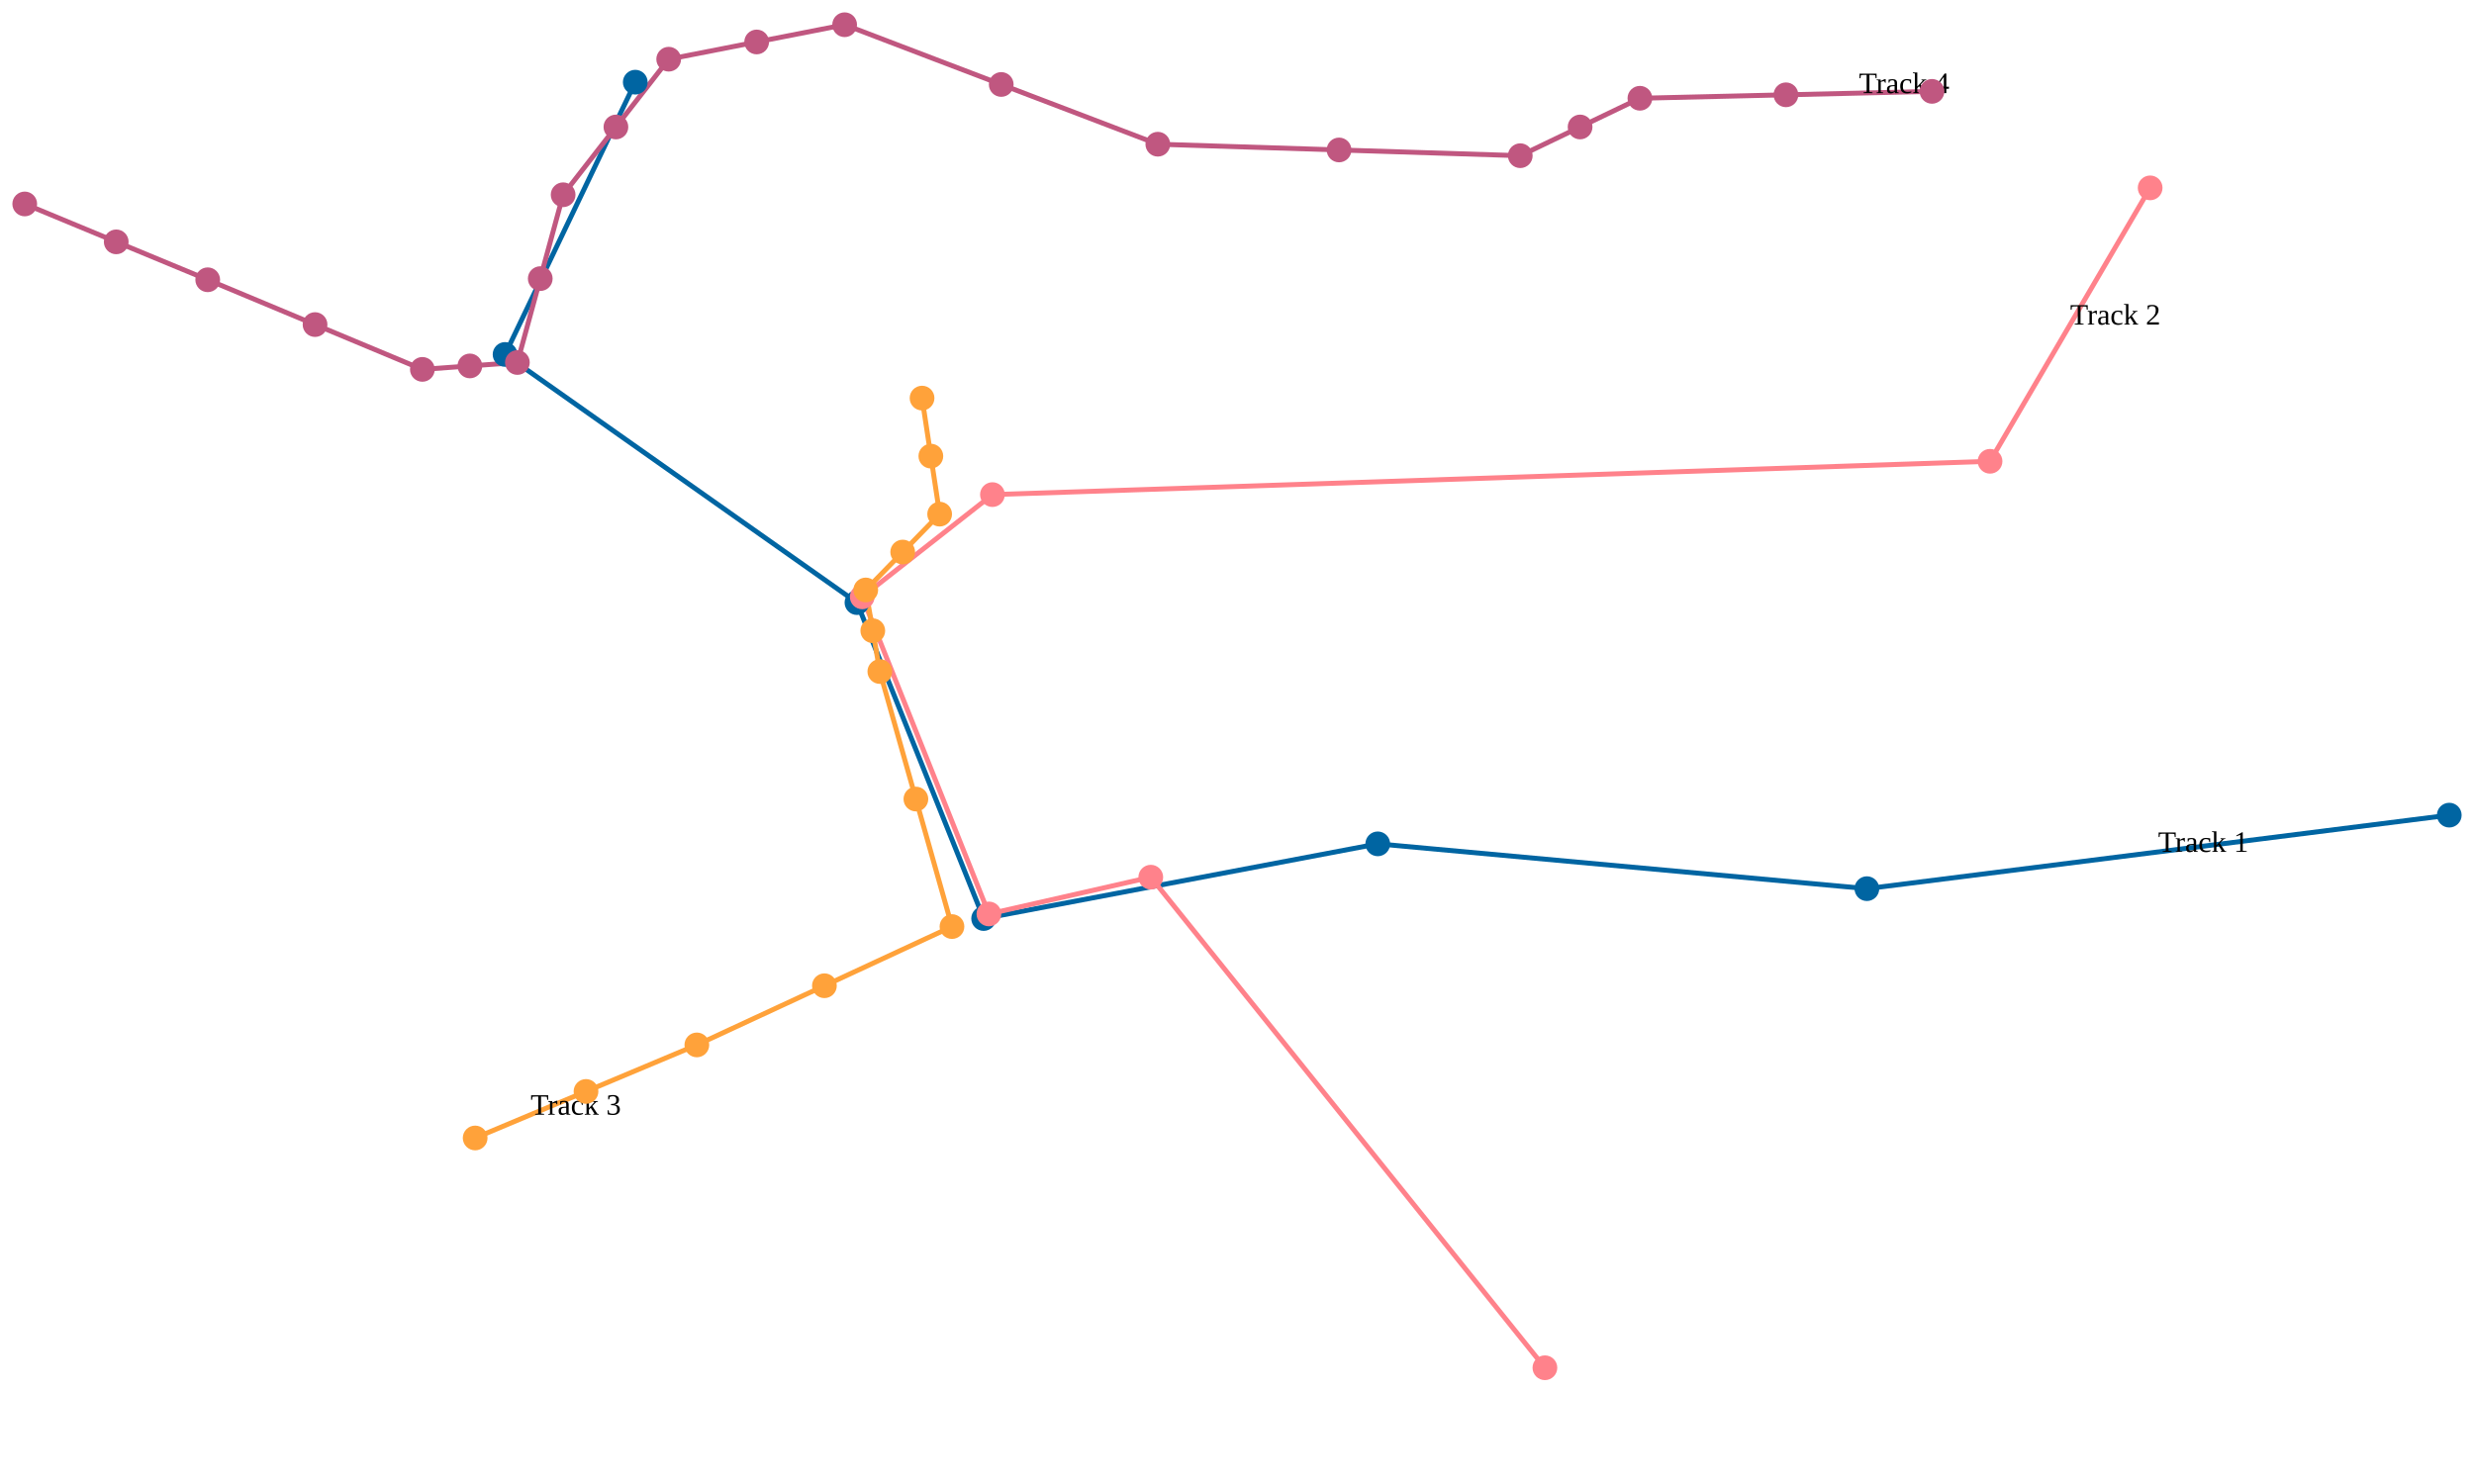
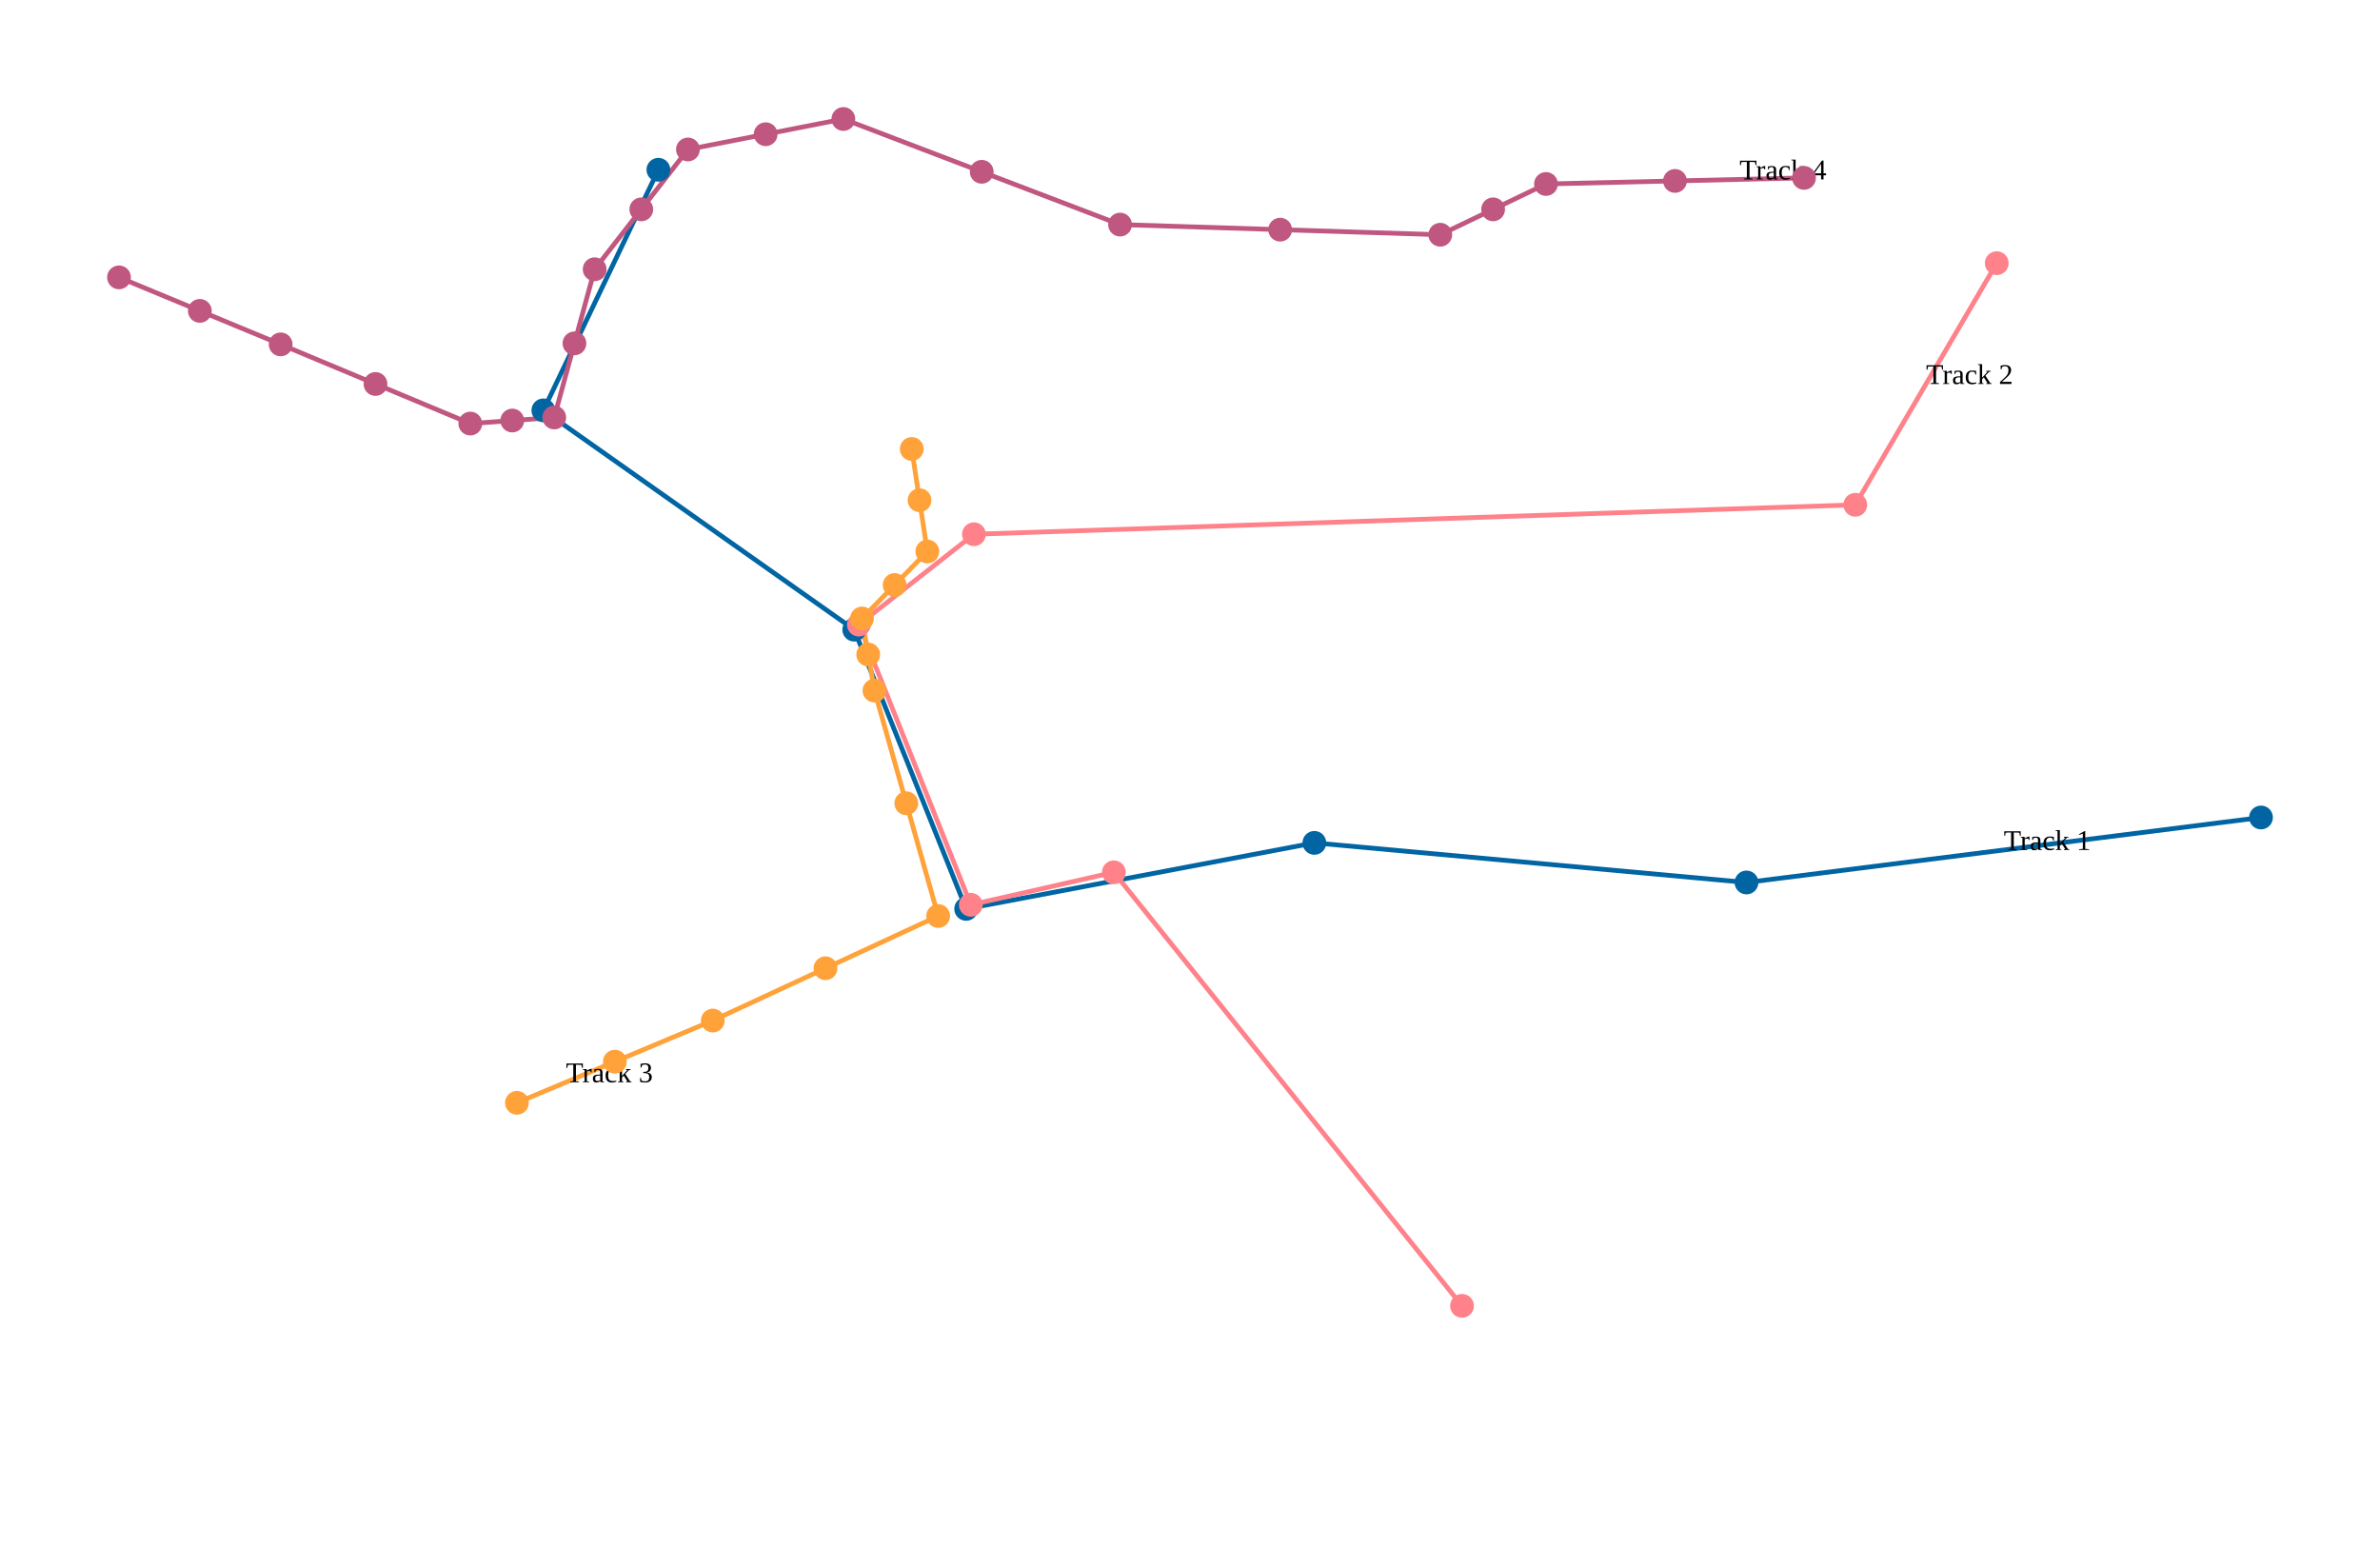
- <svg xmlns="http://www.w3.org/2000/svg" width="1000" height="600">
-   <path d="M990 329.571,754.601 359.299,556.894 341.183,397.591 371.376,346.386 243.638,204.151 143.307,256.778 33.224" style="stroke: #0065a2; stroke-width: 2; fill: none" />
-   <text x="872.3" y="344.435">Track 1</text>
-   <path d="M869.1 75.957,804.383 186.505,401.147 199.976,348.52 241.316,399.724 369.518,465.152 354.654,624.456 553.001" style="stroke: #ff828b; stroke-width: 2; fill: none" />
-   <text x="836.742" y="131.231">Track 2</text>
-   <path d="M192.061 460.098,236.865 441.285,281.669 422.472,333.229 398.55,384.79 374.628,370.21 323.068,355.631 271.508,352.787 255.018,349.942 238.529,364.877 223.2,379.811 207.872,376.255 184.415,372.7 160.958" style="stroke: #ffa23a; stroke-width: 2; fill: none" />
-   <text x="214.463" y="450.691">Track 3</text>
-   <path d="M780.914 36.94,721.887 38.333,662.859 39.727,638.679 51.339,614.499 62.951,541.248 60.629,467.997 58.306,404.702 34.153,341.408 10,305.849 16.967,270.29 23.934,248.955 51.339,227.62 78.744,218.374 112.651,209.129 146.559,189.927 147.952,170.726 149.346,127.344 131.231,83.962 113.116,46.981 97.788,10 82.459" style="stroke: #c05780; stroke-width: 2; fill: none" />
-   <text x="751.401" y="37.637">Track 4</text>
-   <circle cx="990" cy="329.571" r="1" style="stroke: none; fill: #0065a2; r: 5px" />
-   <circle cx="754.601" cy="359.299" r="1" style="stroke: none; fill: #0065a2; r: 5px" />
-   <circle cx="556.894" cy="341.183" r="1" style="stroke: none; fill: #0065a2; r: 5px" />
-   <circle cx="397.591" cy="371.376" r="1" style="stroke: none; fill: #0065a2; r: 5px" />
-   <circle cx="346.386" cy="243.638" r="1" style="stroke: none; fill: #0065a2; r: 5px" />
-   <circle cx="204.151" cy="143.307" r="1" style="stroke: none; fill: #0065a2; r: 5px" />
-   <circle cx="256.778" cy="33.224" r="1" style="stroke: none; fill: #0065a2; r: 5px" />
-   <circle cx="869.1" cy="75.957" r="1" style="stroke: none; fill: #ff828b; r: 5px" />
-   <circle cx="804.383" cy="186.505" r="1" style="stroke: none; fill: #ff828b; r: 5px" />
-   <circle cx="401.147" cy="199.976" r="1" style="stroke: none; fill: #ff828b; r: 5px" />
-   <circle cx="348.52" cy="241.316" r="1" style="stroke: none; fill: #ff828b; r: 5px" />
-   <circle cx="399.724" cy="369.518" r="1" style="stroke: none; fill: #ff828b; r: 5px" />
-   <circle cx="465.152" cy="354.654" r="1" style="stroke: none; fill: #ff828b; r: 5px" />
-   <circle cx="624.456" cy="553.001" r="1" style="stroke: none; fill: #ff828b; r: 5px" />
-   <circle cx="192.061" cy="460.098" r="1" style="stroke: none; fill: #ffa23a; r: 5px" />
-   <circle cx="236.865" cy="441.285" r="1" style="stroke: none; fill: #ffa23a; r: 5px" />
-   <circle cx="281.669" cy="422.472" r="1" style="stroke: none; fill: #ffa23a; r: 5px" />
-   <circle cx="333.229" cy="398.55" r="1" style="stroke: none; fill: #ffa23a; r: 5px" />
-   <circle cx="384.79" cy="374.628" r="1" style="stroke: none; fill: #ffa23a; r: 5px" />
-   <circle cx="370.21" cy="323.068" r="1" style="stroke: none; fill: #ffa23a; r: 5px" />
-   <circle cx="355.631" cy="271.508" r="1" style="stroke: none; fill: #ffa23a; r: 5px" />
-   <circle cx="352.787" cy="255.018" r="1" style="stroke: none; fill: #ffa23a; r: 5px" />
-   <circle cx="349.942" cy="238.529" r="1" style="stroke: none; fill: #ffa23a; r: 5px" />
-   <circle cx="364.877" cy="223.2" r="1" style="stroke: none; fill: #ffa23a; r: 5px" />
-   <circle cx="379.811" cy="207.872" r="1" style="stroke: none; fill: #ffa23a; r: 5px" />
-   <circle cx="376.255" cy="184.415" r="1" style="stroke: none; fill: #ffa23a; r: 5px" />
-   <circle cx="372.7" cy="160.958" r="1" style="stroke: none; fill: #ffa23a; r: 5px" />
-   <circle cx="780.914" cy="36.94" r="1" style="stroke: none; fill: #c05780; r: 5px" />
-   <circle cx="721.887" cy="38.333" r="1" style="stroke: none; fill: #c05780; r: 5px" />
-   <circle cx="662.859" cy="39.727" r="1" style="stroke: none; fill: #c05780; r: 5px" />
-   <circle cx="638.679" cy="51.339" r="1" style="stroke: none; fill: #c05780; r: 5px" />
-   <circle cx="614.499" cy="62.951" r="1" style="stroke: none; fill: #c05780; r: 5px" />
-   <circle cx="541.248" cy="60.629" r="1" style="stroke: none; fill: #c05780; r: 5px" />
-   <circle cx="467.997" cy="58.306" r="1" style="stroke: none; fill: #c05780; r: 5px" />
-   <circle cx="404.702" cy="34.153" r="1" style="stroke: none; fill: #c05780; r: 5px" />
-   <circle cx="341.408" cy="10" r="1" style="stroke: none; fill: #c05780; r: 5px" />
-   <circle cx="305.849" cy="16.967" r="1" style="stroke: none; fill: #c05780; r: 5px" />
-   <circle cx="270.29" cy="23.934" r="1" style="stroke: none; fill: #c05780; r: 5px" />
-   <circle cx="248.955" cy="51.339" r="1" style="stroke: none; fill: #c05780; r: 5px" />
-   <circle cx="227.62" cy="78.744" r="1" style="stroke: none; fill: #c05780; r: 5px" />
-   <circle cx="218.374" cy="112.651" r="1" style="stroke: none; fill: #c05780; r: 5px" />
-   <circle cx="209.129" cy="146.559" r="1" style="stroke: none; fill: #c05780; r: 5px" />
-   <circle cx="189.927" cy="147.952" r="1" style="stroke: none; fill: #c05780; r: 5px" />
-   <circle cx="170.726" cy="149.346" r="1" style="stroke: none; fill: #c05780; r: 5px" />
-   <circle cx="127.344" cy="131.231" r="1" style="stroke: none; fill: #c05780; r: 5px" />
-   <circle cx="83.962" cy="113.116" r="1" style="stroke: none; fill: #c05780; r: 5px" />
-   <circle cx="46.981" cy="97.788" r="1" style="stroke: none; fill: #c05780; r: 5px" />
-   <circle cx="10" cy="82.459" r="1" style="stroke: none; fill: #c05780; r: 5px" />
+ <svg xmlns="http://www.w3.org/2000/svg" width="1000" height="650">
+   <path d="M950 343.483,733.817 370.785,552.25 354.148,405.951 381.876,358.926 264.566,228.302 172.425,276.633 71.328" style="stroke: #0065a2; stroke-width: 2; fill: none" />
+   <text x="841.909" y="357.134">Track 1</text>
+   <path d="M838.97 110.572,779.536 212.097,409.216 224.467,360.885 262.433,407.91 380.17,467.997 366.519,614.296 548.674" style="stroke: #ff828b; stroke-width: 2; fill: none" />
+   <text x="809.253" y="161.335">Track 2</text>
+   <path d="M217.199 463.355,258.345 446.078,299.492 428.801,346.843 406.832,394.194 384.862,380.806 337.511,367.417 290.16,364.804 275.017,362.192 259.873,375.907 245.796,389.623 231.719,386.357 210.177,383.091 188.635" style="stroke: #ffa23a; stroke-width: 2; fill: none" />
+   <text x="237.772" y="454.716">Track 3</text>
+   <path d="M757.983 74.741,703.774 76.02,649.565 77.3,627.358 87.964,605.152 98.629,537.881 96.496,470.61 94.363,412.482 72.181,354.354 50,321.698 56.398,289.042 62.797,269.448 87.964,249.855 113.132,241.364 144.271,232.874 175.411,215.239 176.691,197.605 177.971,157.765 161.334,117.925 144.698,83.962 130.621,50 116.544" style="stroke: #c05780; stroke-width: 2; fill: none" />
+   <text x="730.878" y="75.381">Track 4</text>
+   <circle cx="950" cy="343.483" r="1" style="stroke: none; fill: #0065a2; r: 5px" />
+   <circle cx="733.817" cy="370.785" r="1" style="stroke: none; fill: #0065a2; r: 5px" />
+   <circle cx="552.25" cy="354.148" r="1" style="stroke: none; fill: #0065a2; r: 5px" />
+   <circle cx="405.951" cy="381.876" r="1" style="stroke: none; fill: #0065a2; r: 5px" />
+   <circle cx="358.926" cy="264.566" r="1" style="stroke: none; fill: #0065a2; r: 5px" />
+   <circle cx="228.302" cy="172.425" r="1" style="stroke: none; fill: #0065a2; r: 5px" />
+   <circle cx="276.633" cy="71.328" r="1" style="stroke: none; fill: #0065a2; r: 5px" />
+   <circle cx="838.97" cy="110.572" r="1" style="stroke: none; fill: #ff828b; r: 5px" />
+   <circle cx="779.536" cy="212.097" r="1" style="stroke: none; fill: #ff828b; r: 5px" />
+   <circle cx="409.216" cy="224.467" r="1" style="stroke: none; fill: #ff828b; r: 5px" />
+   <circle cx="360.885" cy="262.433" r="1" style="stroke: none; fill: #ff828b; r: 5px" />
+   <circle cx="407.91" cy="380.17" r="1" style="stroke: none; fill: #ff828b; r: 5px" />
+   <circle cx="467.997" cy="366.519" r="1" style="stroke: none; fill: #ff828b; r: 5px" />
+   <circle cx="614.296" cy="548.674" r="1" style="stroke: none; fill: #ff828b; r: 5px" />
+   <circle cx="217.199" cy="463.355" r="1" style="stroke: none; fill: #ffa23a; r: 5px" />
+   <circle cx="258.345" cy="446.078" r="1" style="stroke: none; fill: #ffa23a; r: 5px" />
+   <circle cx="299.492" cy="428.801" r="1" style="stroke: none; fill: #ffa23a; r: 5px" />
+   <circle cx="346.843" cy="406.832" r="1" style="stroke: none; fill: #ffa23a; r: 5px" />
+   <circle cx="394.194" cy="384.862" r="1" style="stroke: none; fill: #ffa23a; r: 5px" />
+   <circle cx="380.806" cy="337.511" r="1" style="stroke: none; fill: #ffa23a; r: 5px" />
+   <circle cx="367.417" cy="290.16" r="1" style="stroke: none; fill: #ffa23a; r: 5px" />
+   <circle cx="364.804" cy="275.017" r="1" style="stroke: none; fill: #ffa23a; r: 5px" />
+   <circle cx="362.192" cy="259.873" r="1" style="stroke: none; fill: #ffa23a; r: 5px" />
+   <circle cx="375.907" cy="245.796" r="1" style="stroke: none; fill: #ffa23a; r: 5px" />
+   <circle cx="389.623" cy="231.719" r="1" style="stroke: none; fill: #ffa23a; r: 5px" />
+   <circle cx="386.357" cy="210.177" r="1" style="stroke: none; fill: #ffa23a; r: 5px" />
+   <circle cx="383.091" cy="188.635" r="1" style="stroke: none; fill: #ffa23a; r: 5px" />
+   <circle cx="757.983" cy="74.741" r="1" style="stroke: none; fill: #c05780; r: 5px" />
+   <circle cx="703.774" cy="76.02" r="1" style="stroke: none; fill: #c05780; r: 5px" />
+   <circle cx="649.565" cy="77.3" r="1" style="stroke: none; fill: #c05780; r: 5px" />
+   <circle cx="627.358" cy="87.964" r="1" style="stroke: none; fill: #c05780; r: 5px" />
+   <circle cx="605.152" cy="98.629" r="1" style="stroke: none; fill: #c05780; r: 5px" />
+   <circle cx="537.881" cy="96.496" r="1" style="stroke: none; fill: #c05780; r: 5px" />
+   <circle cx="470.61" cy="94.363" r="1" style="stroke: none; fill: #c05780; r: 5px" />
+   <circle cx="412.482" cy="72.181" r="1" style="stroke: none; fill: #c05780; r: 5px" />
+   <circle cx="354.354" cy="50" r="1" style="stroke: none; fill: #c05780; r: 5px" />
+   <circle cx="321.698" cy="56.398" r="1" style="stroke: none; fill: #c05780; r: 5px" />
+   <circle cx="289.042" cy="62.797" r="1" style="stroke: none; fill: #c05780; r: 5px" />
+   <circle cx="269.448" cy="87.964" r="1" style="stroke: none; fill: #c05780; r: 5px" />
+   <circle cx="249.855" cy="113.132" r="1" style="stroke: none; fill: #c05780; r: 5px" />
+   <circle cx="241.364" cy="144.271" r="1" style="stroke: none; fill: #c05780; r: 5px" />
+   <circle cx="232.874" cy="175.411" r="1" style="stroke: none; fill: #c05780; r: 5px" />
+   <circle cx="215.239" cy="176.691" r="1" style="stroke: none; fill: #c05780; r: 5px" />
+   <circle cx="197.605" cy="177.971" r="1" style="stroke: none; fill: #c05780; r: 5px" />
+   <circle cx="157.765" cy="161.334" r="1" style="stroke: none; fill: #c05780; r: 5px" />
+   <circle cx="117.925" cy="144.698" r="1" style="stroke: none; fill: #c05780; r: 5px" />
+   <circle cx="83.962" cy="130.621" r="1" style="stroke: none; fill: #c05780; r: 5px" />
+   <circle cx="50" cy="116.544" r="1" style="stroke: none; fill: #c05780; r: 5px" />
</svg>
